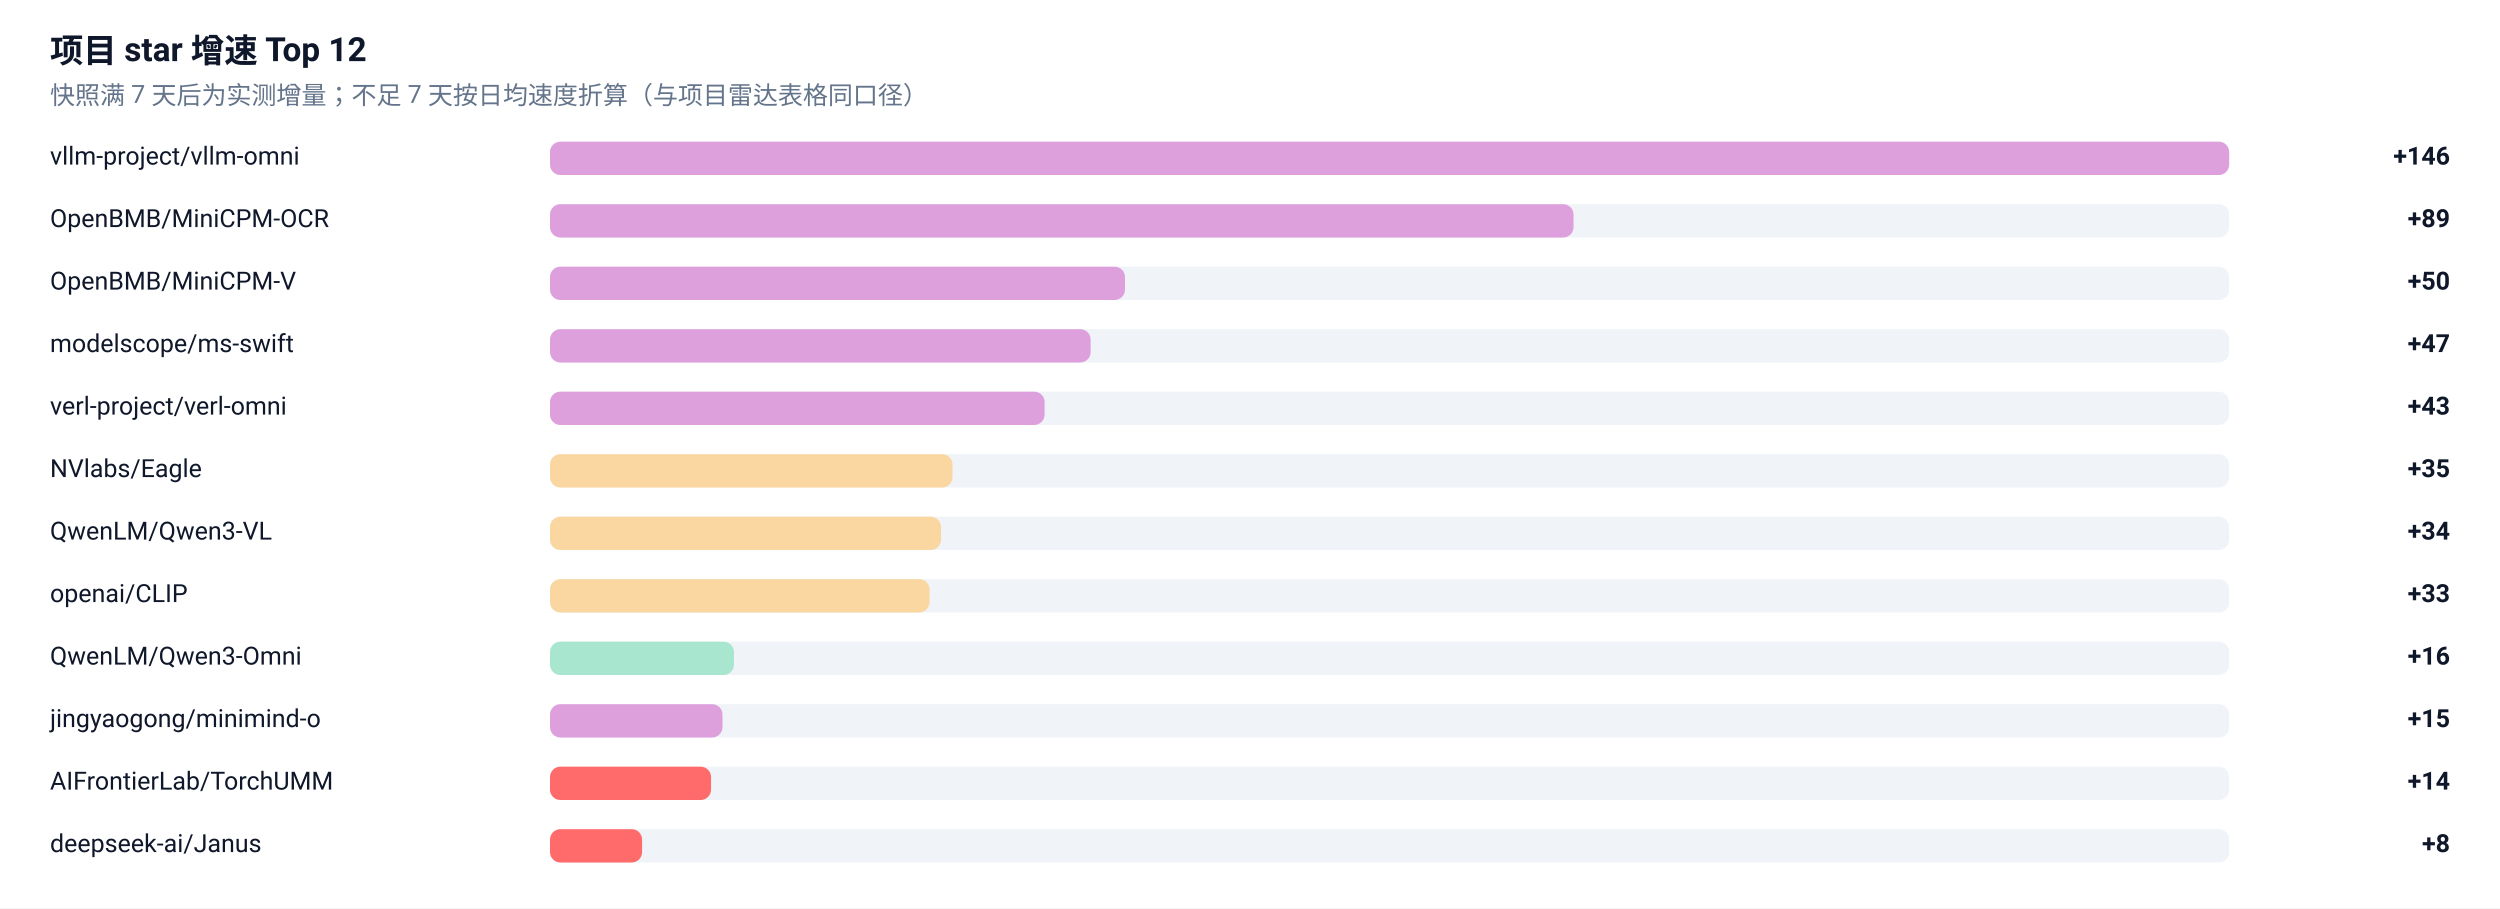
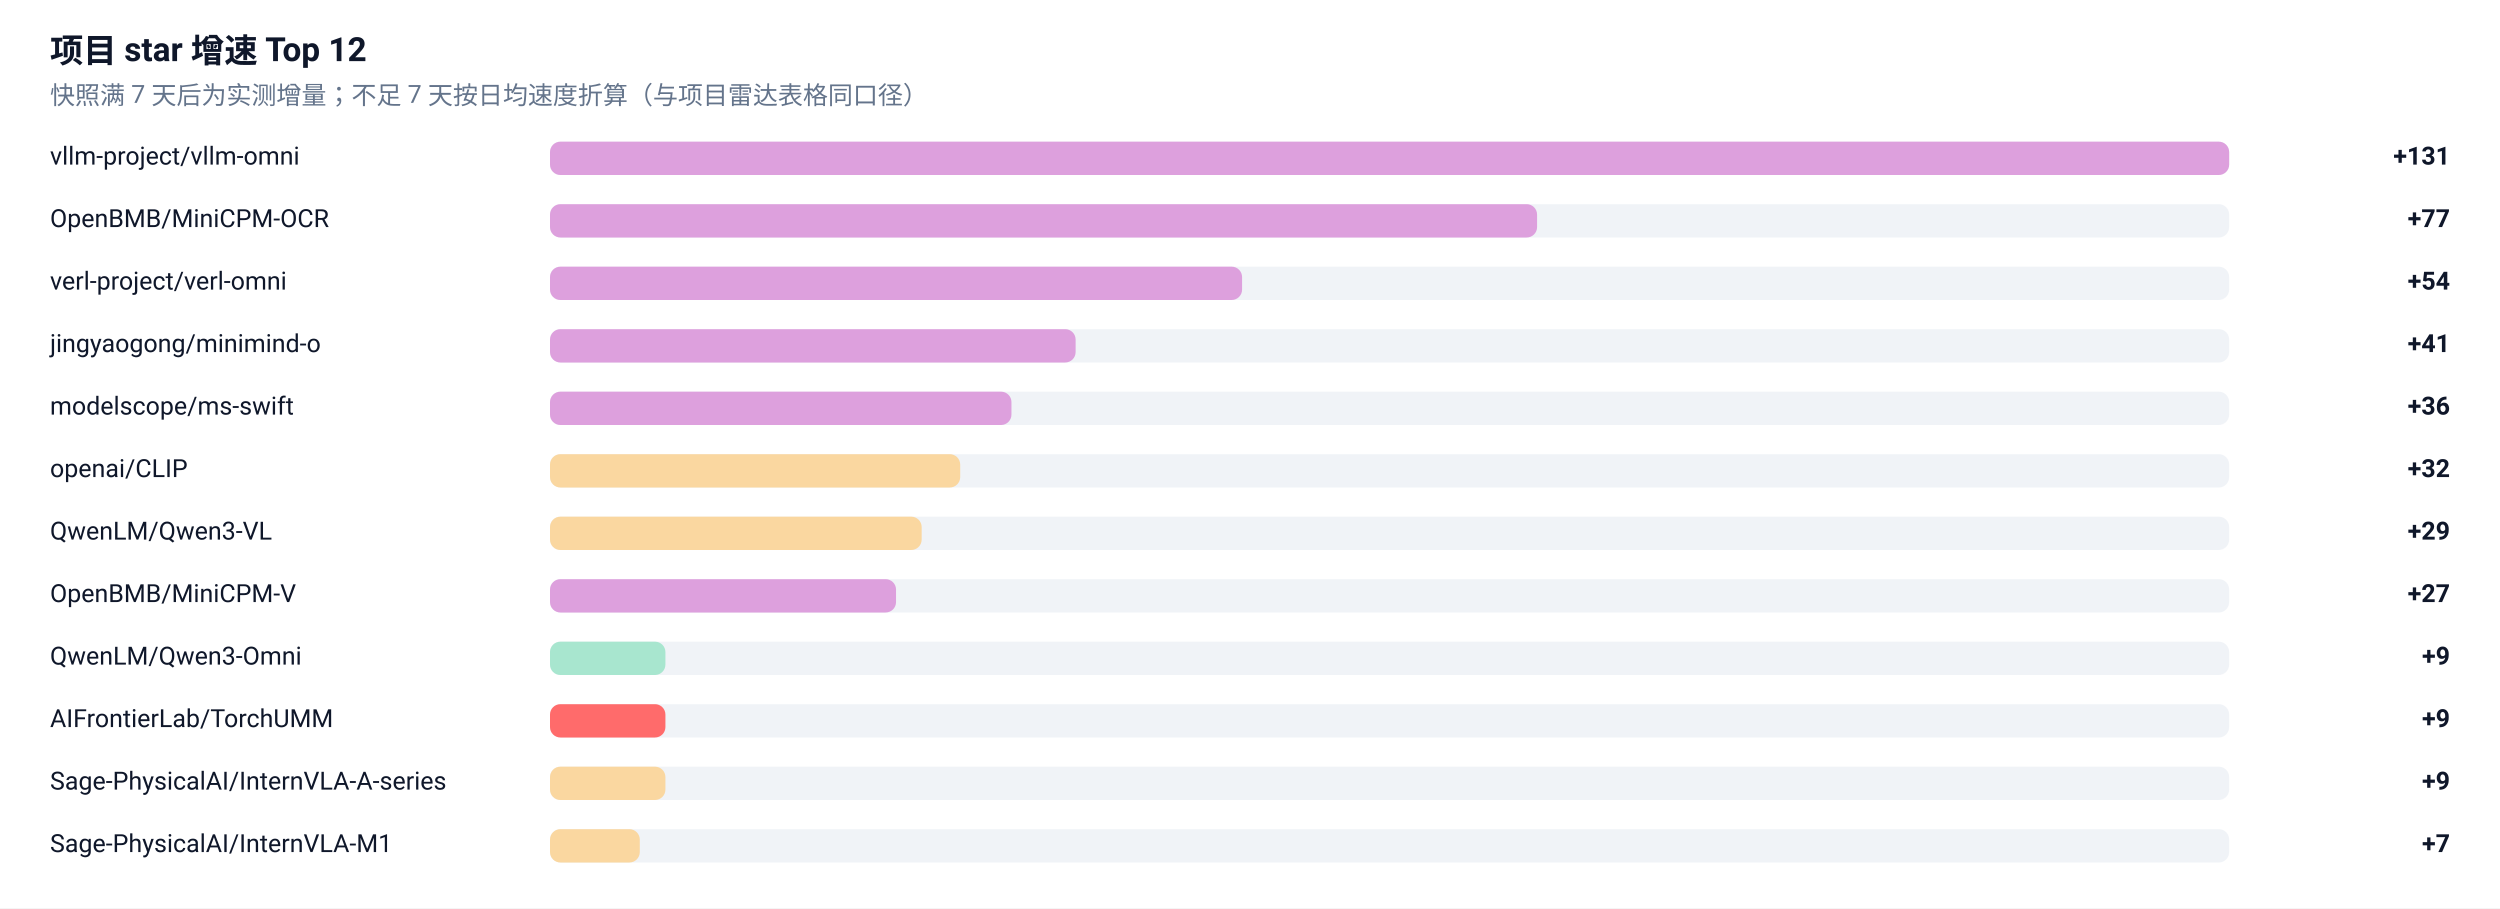
<svg xmlns="http://www.w3.org/2000/svg" width="1200" height="436" viewBox="0 0 1200 436" role="img" aria-label="项目 star 增速榜">
  <rect width="1200" height="436" fill="#FFFFFF" />
  <g font-family="-apple-system, BlinkMacSystemFont, 'Segoe UI', 'Noto Sans SC', 'PingFang SC', 'Microsoft YaHei', Roboto, sans-serif">
    <text x="24" y="30" font-size="16" font-weight="600" fill="#0F172A">项目 star 增速 Top 12</text>
    <text x="24" y="50" font-size="12" fill="#64748B">快照满 7 天后为实测增量；不足 7 天按日均速度折算（与项目雷达表格同口径）</text>
    <text x="24" y="79" font-size="12" fill="#0F172A">vllm-project/vllm-omni</text>
    <rect x="264" y="68" width="806" height="16" rx="5" fill="#E2E8F0" fill-opacity="0.5" />
    <rect x="264" y="68" width="806.0" height="16" rx="5" fill="#DDA0DD" />
-     <text x="1176" y="79" font-size="12" font-weight="600" text-anchor="end" fill="#0F172A">+146</text>
+     <text x="1176" y="79" font-size="12" font-weight="600" text-anchor="end" fill="#0F172A">+131</text>
    <text x="24" y="109" font-size="12" fill="#0F172A">OpenBMB/MiniCPM-OCR</text>
    <rect x="264" y="98" width="806" height="16" rx="5" fill="#E2E8F0" fill-opacity="0.5" />
-     <rect x="264" y="98" width="491.3" height="16" rx="5" fill="#DDA0DD" />
-     <text x="1176" y="109" font-size="12" font-weight="600" text-anchor="end" fill="#0F172A">+89</text>
-     <text x="24" y="139" font-size="12" fill="#0F172A">OpenBMB/MiniCPM-V</text>
+     <rect x="264" y="98" width="473.8" height="16" rx="5" fill="#DDA0DD" />
+     <text x="1176" y="109" font-size="12" font-weight="600" text-anchor="end" fill="#0F172A">+77</text>
+     <text x="24" y="139" font-size="12" fill="#0F172A">verl-project/verl-omni</text>
    <rect x="264" y="128" width="806" height="16" rx="5" fill="#E2E8F0" fill-opacity="0.5" />
-     <rect x="264" y="128" width="276.0" height="16" rx="5" fill="#DDA0DD" />
-     <text x="1176" y="139" font-size="12" font-weight="600" text-anchor="end" fill="#0F172A">+50</text>
-     <text x="24" y="169" font-size="12" fill="#0F172A">modelscope/ms-swift</text>
+     <rect x="264" y="128" width="332.2" height="16" rx="5" fill="#DDA0DD" />
+     <text x="1176" y="139" font-size="12" font-weight="600" text-anchor="end" fill="#0F172A">+54</text>
+     <text x="24" y="169" font-size="12" fill="#0F172A">jingyaogong/minimind-o</text>
    <rect x="264" y="158" width="806" height="16" rx="5" fill="#E2E8F0" fill-opacity="0.5" />
-     <rect x="264" y="158" width="259.5" height="16" rx="5" fill="#DDA0DD" />
-     <text x="1176" y="169" font-size="12" font-weight="600" text-anchor="end" fill="#0F172A">+47</text>
-     <text x="24" y="199" font-size="12" fill="#0F172A">verl-project/verl-omni</text>
+     <rect x="264" y="158" width="252.3" height="16" rx="5" fill="#DDA0DD" />
+     <text x="1176" y="169" font-size="12" font-weight="600" text-anchor="end" fill="#0F172A">+41</text>
+     <text x="24" y="199" font-size="12" fill="#0F172A">modelscope/ms-swift</text>
    <rect x="264" y="188" width="806" height="16" rx="5" fill="#E2E8F0" fill-opacity="0.5" />
-     <rect x="264" y="188" width="237.4" height="16" rx="5" fill="#DDA0DD" />
-     <text x="1176" y="199" font-size="12" font-weight="600" text-anchor="end" fill="#0F172A">+43</text>
-     <text x="24" y="229" font-size="12" fill="#0F172A">NVlabs/Eagle</text>
+     <rect x="264" y="188" width="221.5" height="16" rx="5" fill="#DDA0DD" />
+     <text x="1176" y="199" font-size="12" font-weight="600" text-anchor="end" fill="#0F172A">+36</text>
+     <text x="24" y="229" font-size="12" fill="#0F172A">openai/CLIP</text>
    <rect x="264" y="218" width="806" height="16" rx="5" fill="#E2E8F0" fill-opacity="0.5" />
-     <rect x="264" y="218" width="193.2" height="16" rx="5" fill="#FAD7A0" />
-     <text x="1176" y="229" font-size="12" font-weight="600" text-anchor="end" fill="#0F172A">+35</text>
+     <rect x="264" y="218" width="196.9" height="16" rx="5" fill="#FAD7A0" />
+     <text x="1176" y="229" font-size="12" font-weight="600" text-anchor="end" fill="#0F172A">+32</text>
    <text x="24" y="259" font-size="12" fill="#0F172A">QwenLM/Qwen3-VL</text>
    <rect x="264" y="248" width="806" height="16" rx="5" fill="#E2E8F0" fill-opacity="0.5" />
-     <rect x="264" y="248" width="187.7" height="16" rx="5" fill="#FAD7A0" />
-     <text x="1176" y="259" font-size="12" font-weight="600" text-anchor="end" fill="#0F172A">+34</text>
-     <text x="24" y="289" font-size="12" fill="#0F172A">openai/CLIP</text>
+     <rect x="264" y="248" width="178.4" height="16" rx="5" fill="#FAD7A0" />
+     <text x="1176" y="259" font-size="12" font-weight="600" text-anchor="end" fill="#0F172A">+29</text>
+     <text x="24" y="289" font-size="12" fill="#0F172A">OpenBMB/MiniCPM-V</text>
    <rect x="264" y="278" width="806" height="16" rx="5" fill="#E2E8F0" fill-opacity="0.5" />
-     <rect x="264" y="278" width="182.2" height="16" rx="5" fill="#FAD7A0" />
-     <text x="1176" y="289" font-size="12" font-weight="600" text-anchor="end" fill="#0F172A">+33</text>
+     <rect x="264" y="278" width="166.1" height="16" rx="5" fill="#DDA0DD" />
+     <text x="1176" y="289" font-size="12" font-weight="600" text-anchor="end" fill="#0F172A">+27</text>
    <text x="24" y="319" font-size="12" fill="#0F172A">QwenLM/Qwen3-Omni</text>
    <rect x="264" y="308" width="806" height="16" rx="5" fill="#E2E8F0" fill-opacity="0.5" />
-     <rect x="264" y="308" width="88.3" height="16" rx="5" fill="#A8E6CF" />
-     <text x="1176" y="319" font-size="12" font-weight="600" text-anchor="end" fill="#0F172A">+16</text>
-     <text x="24" y="349" font-size="12" fill="#0F172A">jingyaogong/minimind-o</text>
+     <rect x="264" y="308" width="55.4" height="16" rx="5" fill="#A8E6CF" />
+     <text x="1176" y="319" font-size="12" font-weight="600" text-anchor="end" fill="#0F172A">+9</text>
+     <text x="24" y="349" font-size="12" fill="#0F172A">AIFrontierLab/TorchUMM</text>
    <rect x="264" y="338" width="806" height="16" rx="5" fill="#E2E8F0" fill-opacity="0.5" />
-     <rect x="264" y="338" width="82.8" height="16" rx="5" fill="#DDA0DD" />
-     <text x="1176" y="349" font-size="12" font-weight="600" text-anchor="end" fill="#0F172A">+15</text>
-     <text x="24" y="379" font-size="12" fill="#0F172A">AIFrontierLab/TorchUMM</text>
+     <rect x="264" y="338" width="55.4" height="16" rx="5" fill="#FF6B6B" />
+     <text x="1176" y="349" font-size="12" font-weight="600" text-anchor="end" fill="#0F172A">+9</text>
+     <text x="24" y="379" font-size="12" fill="#0F172A">Sage-PhysicalAI/InternVLA-A-series</text>
    <rect x="264" y="368" width="806" height="16" rx="5" fill="#E2E8F0" fill-opacity="0.5" />
-     <rect x="264" y="368" width="77.3" height="16" rx="5" fill="#FF6B6B" />
-     <text x="1176" y="379" font-size="12" font-weight="600" text-anchor="end" fill="#0F172A">+14</text>
-     <text x="24" y="409" font-size="12" fill="#0F172A">deepseek-ai/Janus</text>
+     <rect x="264" y="368" width="55.4" height="16" rx="5" fill="#FAD7A0" />
+     <text x="1176" y="379" font-size="12" font-weight="600" text-anchor="end" fill="#0F172A">+9</text>
+     <text x="24" y="409" font-size="12" fill="#0F172A">Sage-PhysicalAI/InternVLA-M1</text>
    <rect x="264" y="398" width="806" height="16" rx="5" fill="#E2E8F0" fill-opacity="0.5" />
-     <rect x="264" y="398" width="44.2" height="16" rx="5" fill="#FF6B6B" />
-     <text x="1176" y="409" font-size="12" font-weight="600" text-anchor="end" fill="#0F172A">+8</text>
+     <rect x="264" y="398" width="43.1" height="16" rx="5" fill="#FAD7A0" />
+     <text x="1176" y="409" font-size="12" font-weight="600" text-anchor="end" fill="#0F172A">+7</text>
  </g>
</svg>
